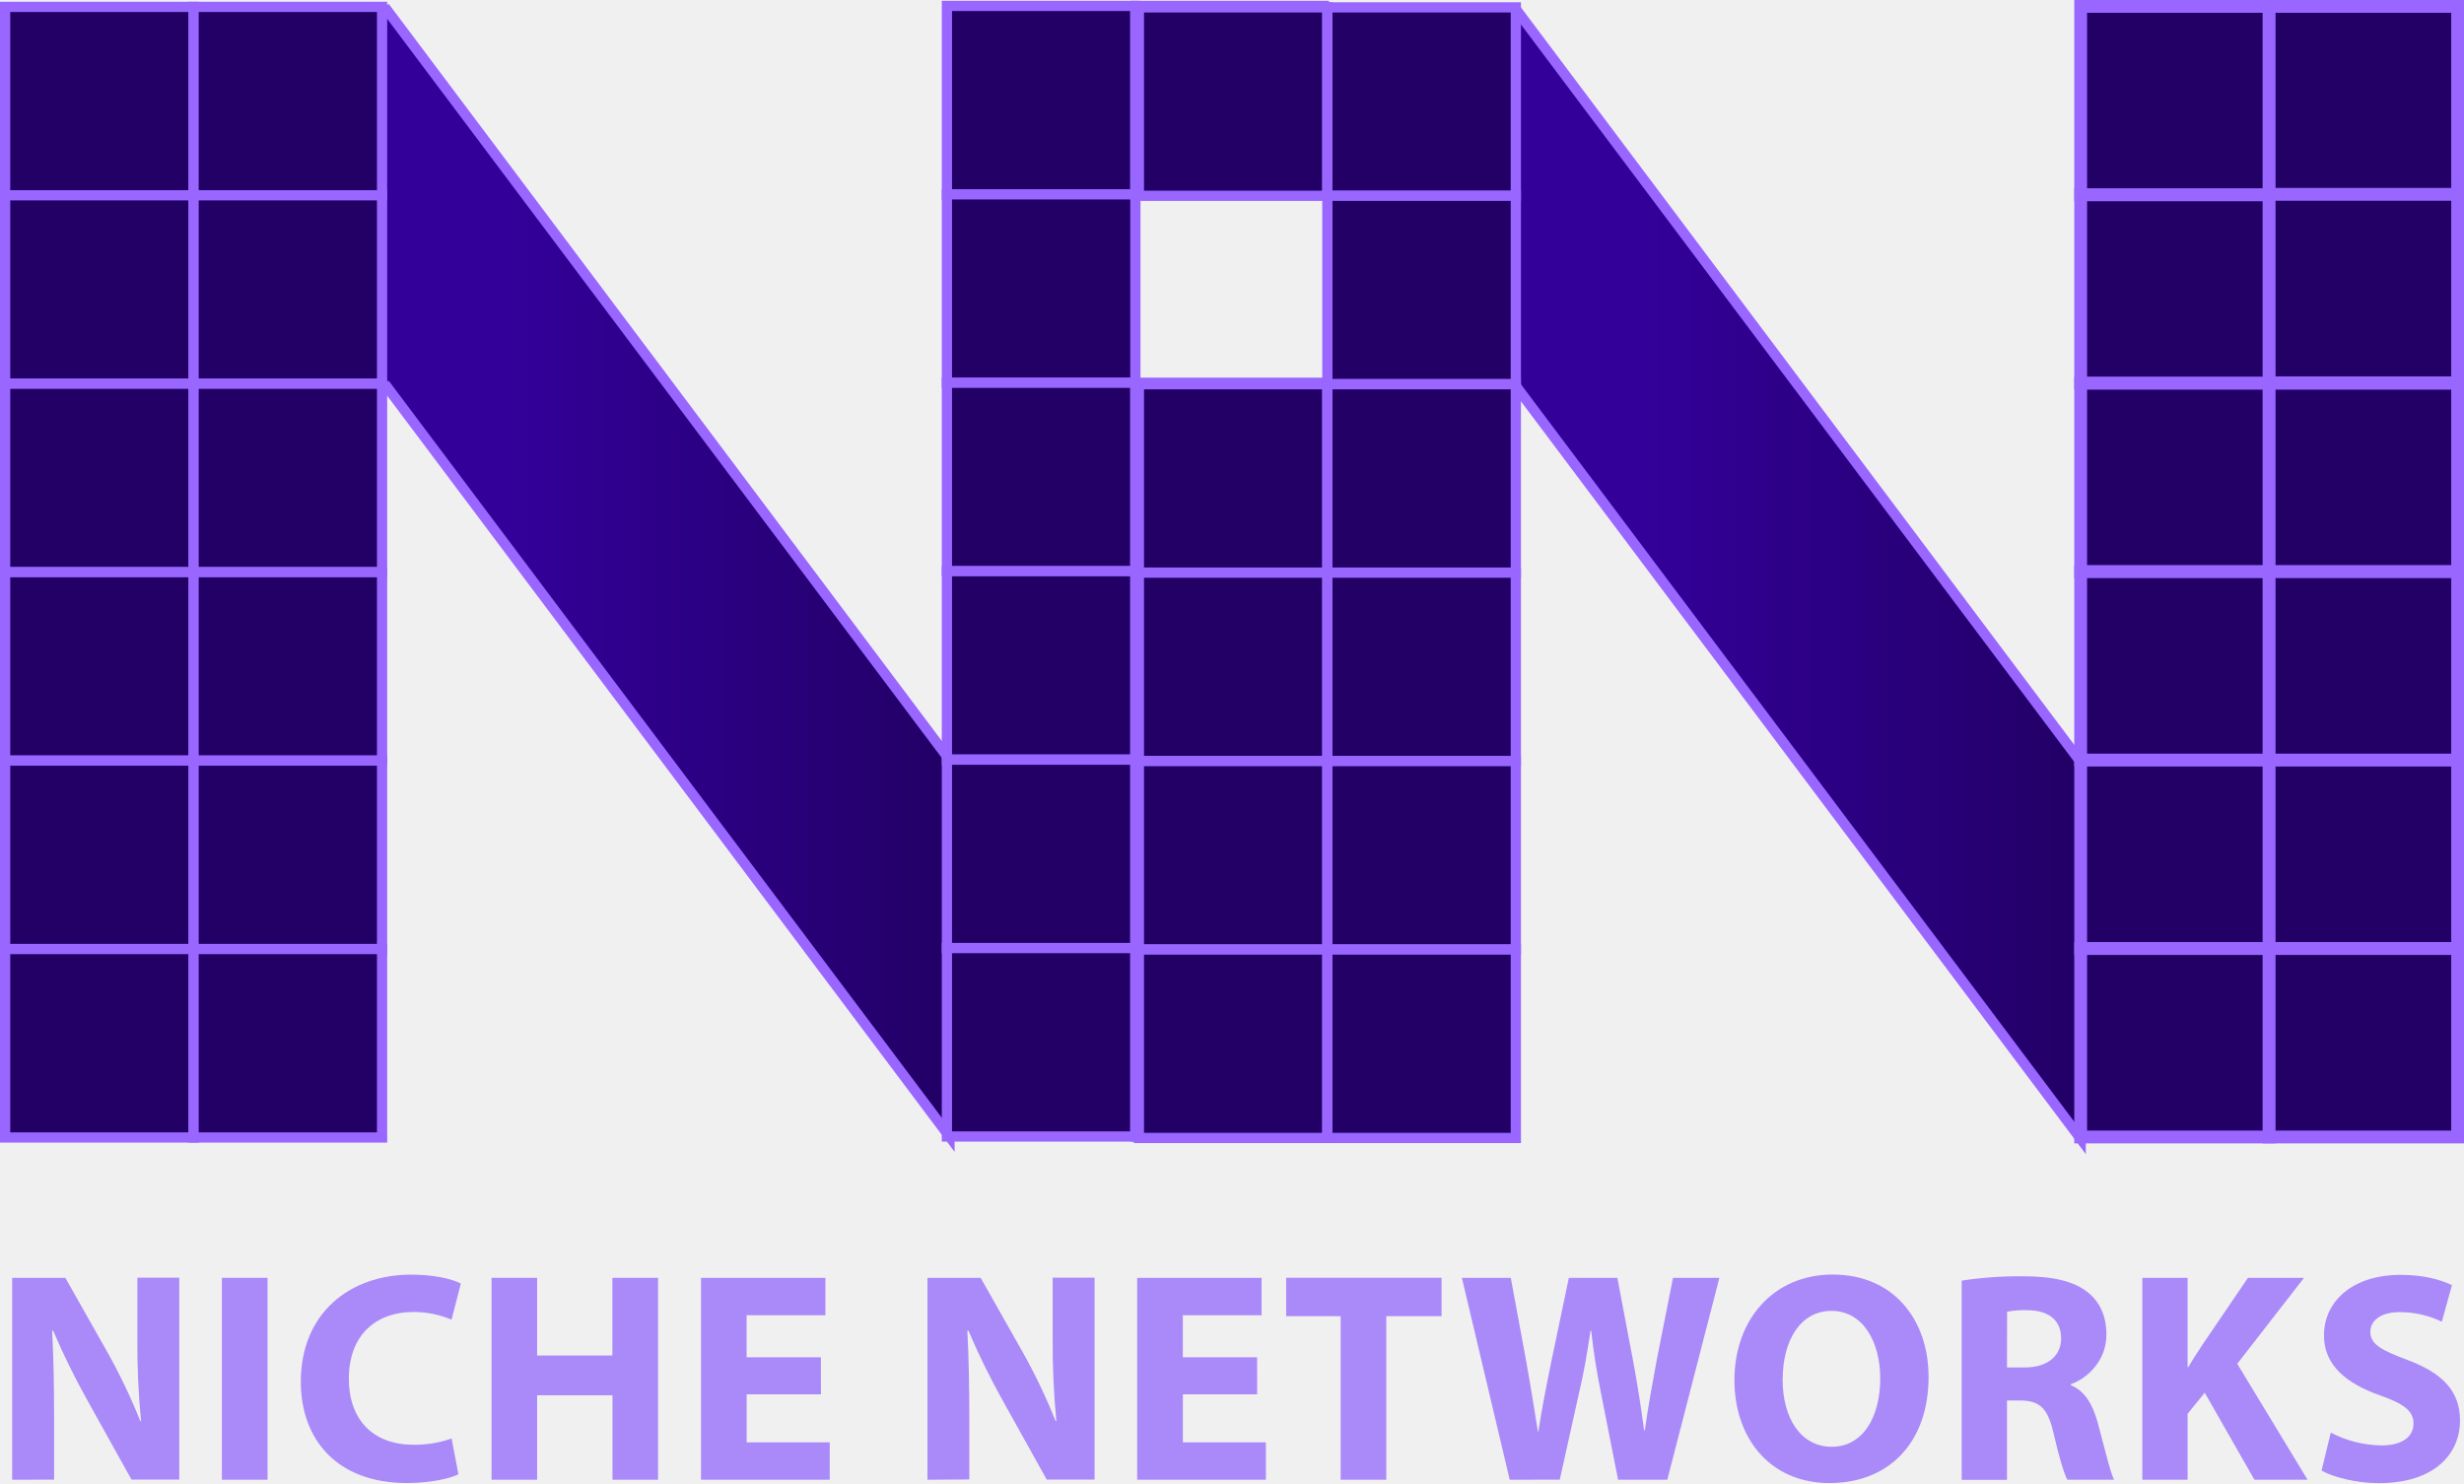
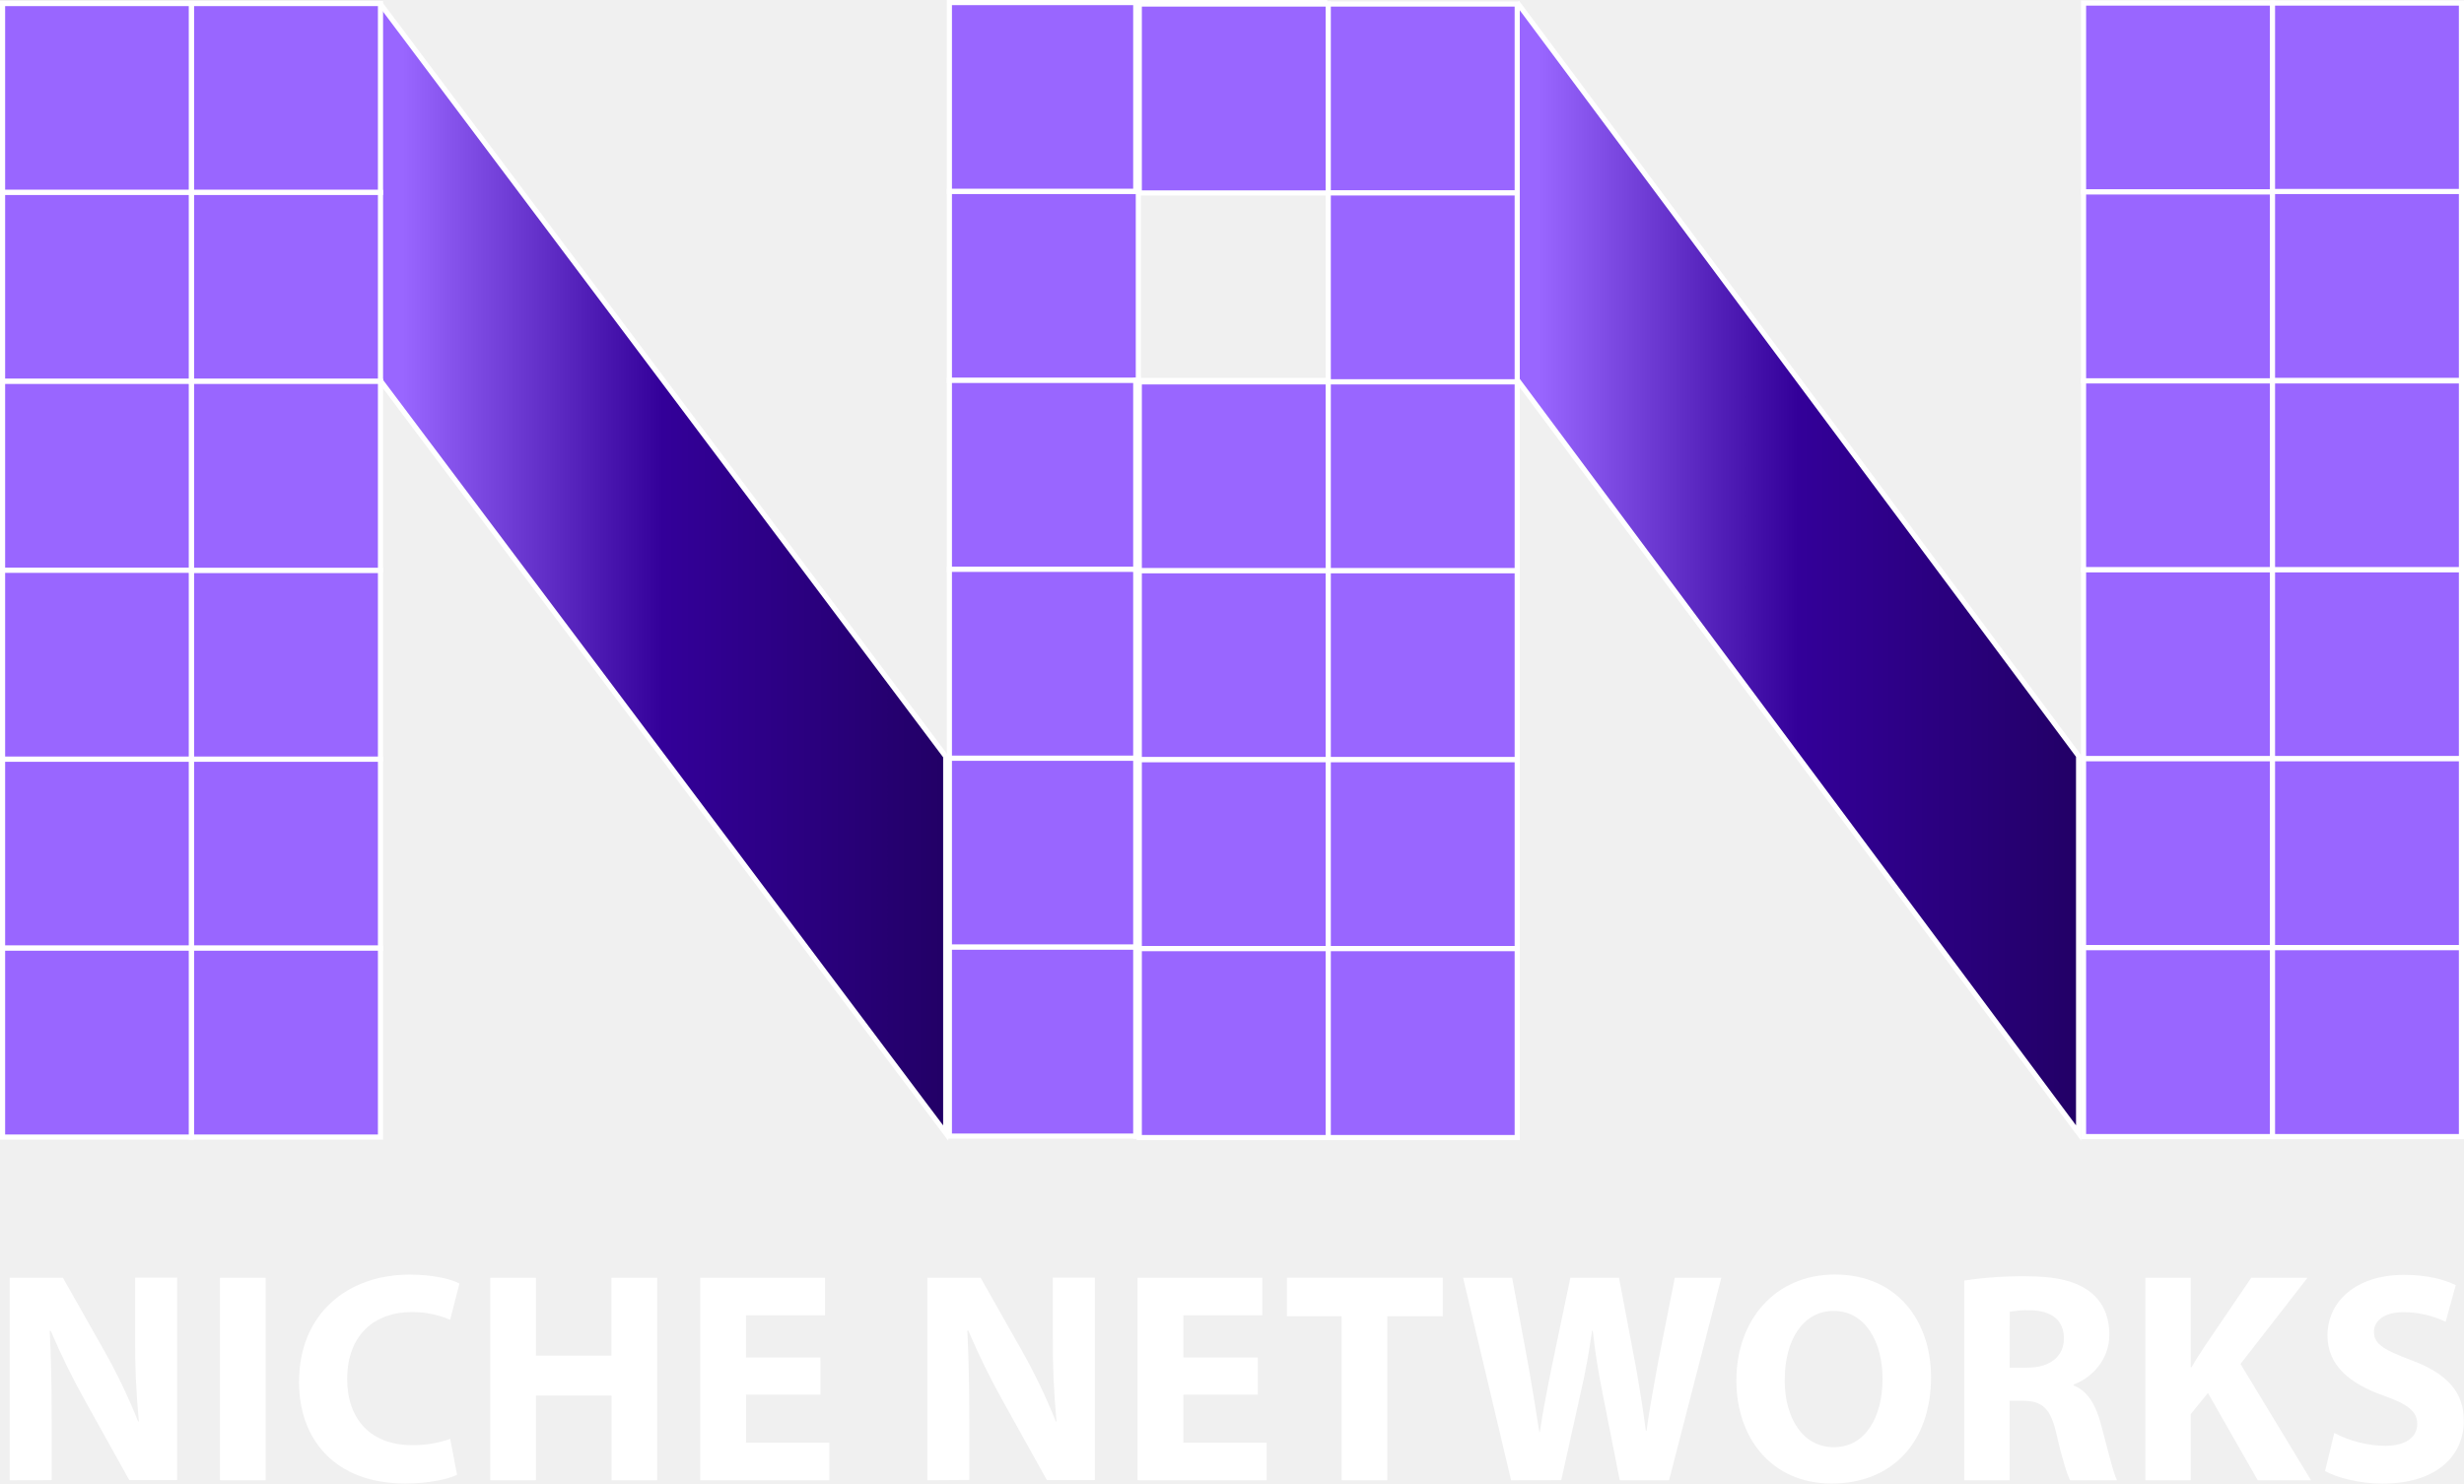
- <svg xmlns="http://www.w3.org/2000/svg" xmlns:xlink="http://www.w3.org/1999/xlink" id="Layer_1" data-name="Layer 1" viewBox="0 0 962.22 579.27">
+ <svg xmlns="http://www.w3.org/2000/svg" xmlns:xlink="http://www.w3.org/1999/xlink" id="Layer_1" data-name="Layer 1" viewBox="0 0 959.72 577.96">
  <defs>
-     <style>.cls-1,.cls-2,.cls-3,.cls-4{stroke:#96f;stroke-miterlimit:10;}.cls-1,.cls-2,.cls-3{stroke-width:4px;}.cls-1{fill:url(#linear-gradient);}.cls-2{fill:url(#linear-gradient-2);}.cls-3,.cls-4{fill:#206;}.cls-4{stroke-width:5px;}.cls-5{fill:#aa8af9;}</style>
-     <linearGradient id="linear-gradient" x1="591.94" y1="224.18" x2="812.53" y2="224.18" gradientUnits="userSpaceOnUse">
-       <stop offset="0.23" stop-color="#309" />
+     <style>.cls-1,.cls-2,.cls-4{stroke:#fff;stroke-miterlimit:10;stroke-width:2px;}.cls-1{fill:url(#linear-gradient);}.cls-2{fill:#96f;}.cls-3{fill:#fff;}.cls-4{fill:url(#linear-gradient-2);}</style>
+     <linearGradient id="linear-gradient" x1="590.94" y1="221.21" x2="809.6" y2="221.21" gradientUnits="userSpaceOnUse">
+       <stop offset="0.04" stop-color="#96f" />
+       <stop offset="0.5" stop-color="#309" />
      <stop offset="1" stop-color="#206" />
    </linearGradient>
-     <linearGradient id="linear-gradient-2" x1="150.19" y1="223.3" x2="370.78" y2="223.3" xlink:href="#linear-gradient" />
+     <linearGradient id="linear-gradient-2" x1="148.19" y1="221.49" x2="368.35" y2="221.49" xlink:href="#linear-gradient" />
  </defs>
-   <polyline class="cls-1" points="591.95 3.57 812.53 297.6 812.53 444.79 591.95 150.77" />
-   <polyline class="cls-2" points="150.19 2.69 370.78 296.72 370.78 443.91 150.19 149.89" />
-   <rect class="cls-3" x="2" y="2.69" width="73.6" height="73.6" />
-   <rect class="cls-3" x="2" y="76.28" width="73.6" height="73.6" />
-   <rect class="cls-3" x="75.6" y="2.69" width="73.6" height="73.6" />
-   <rect class="cls-3" x="75.6" y="76.28" width="73.6" height="73.6" />
-   <rect class="cls-3" x="2" y="149.89" width="73.6" height="73.6" />
-   <rect class="cls-3" x="2" y="223.49" width="73.6" height="73.6" />
-   <rect class="cls-3" x="75.6" y="149.89" width="73.6" height="73.6" />
-   <rect class="cls-3" x="75.6" y="223.49" width="73.6" height="73.6" />
-   <rect class="cls-3" x="2" y="297.09" width="73.6" height="73.6" />
-   <rect class="cls-3" x="2" y="370.69" width="73.6" height="73.6" />
-   <rect class="cls-3" x="75.6" y="297.09" width="73.6" height="73.6" />
-   <rect class="cls-3" x="75.6" y="370.69" width="73.6" height="73.6" />
-   <rect class="cls-3" x="369.78" y="2.31" width="73.6" height="73.6" />
-   <rect class="cls-3" x="369.78" y="75.91" width="73.6" height="73.6" />
-   <rect class="cls-3" x="443.37" y="2.31" width="73.6" height="73.6" />
-   <rect class="cls-3" x="369.78" y="149.51" width="73.6" height="73.6" />
-   <rect class="cls-3" x="369.78" y="223.11" width="73.6" height="73.6" />
-   <rect class="cls-3" x="443.37" y="149.51" width="73.6" height="73.6" />
-   <rect class="cls-3" x="443.37" y="223.11" width="73.6" height="73.6" />
-   <rect class="cls-3" x="369.78" y="296.72" width="73.6" height="73.6" />
-   <rect class="cls-3" x="369.78" y="370.31" width="73.6" height="73.6" />
-   <rect class="cls-3" x="443.37" y="296.72" width="73.6" height="73.6" />
-   <rect class="cls-3" x="443.37" y="370.31" width="73.6" height="73.6" />
-   <rect class="cls-3" x="444.75" y="2.88" width="73.6" height="73.6" />
-   <rect class="cls-3" x="518.35" y="2.88" width="73.6" height="73.6" />
-   <rect class="cls-3" x="518.35" y="76.47" width="73.6" height="73.6" />
-   <rect class="cls-3" x="444.75" y="150.08" width="73.6" height="73.6" />
-   <rect class="cls-3" x="444.75" y="223.67" width="73.6" height="73.6" />
-   <rect class="cls-3" x="518.35" y="150.08" width="73.6" height="73.6" />
-   <rect class="cls-3" x="518.35" y="223.67" width="73.6" height="73.6" />
-   <rect class="cls-3" x="444.75" y="297.28" width="73.6" height="73.6" />
-   <rect class="cls-3" x="444.75" y="370.88" width="73.6" height="73.6" />
-   <rect class="cls-3" x="518.35" y="297.28" width="73.6" height="73.6" />
-   <rect class="cls-3" x="518.35" y="370.88" width="73.6" height="73.6" />
-   <rect class="cls-4" x="812.53" y="2.5" width="73.6" height="73.6" />
-   <rect class="cls-4" x="812.53" y="76.1" width="73.6" height="73.6" />
-   <rect class="cls-4" x="886.13" y="2.5" width="73.6" height="73.6" />
-   <rect class="cls-4" x="812.53" y="149.7" width="73.6" height="73.6" />
-   <rect class="cls-4" x="812.53" y="223.3" width="73.6" height="73.6" />
-   <rect class="cls-4" x="886.13" y="149.7" width="73.6" height="73.6" />
-   <rect class="cls-4" x="886.13" y="223.3" width="73.6" height="73.6" />
-   <rect class="cls-4" x="812.53" y="296.9" width="73.6" height="73.6" />
-   <rect class="cls-4" x="812.53" y="370.5" width="73.6" height="73.6" />
-   <rect class="cls-4" x="886.13" y="296.9" width="73.6" height="73.6" />
-   <rect class="cls-4" x="886.13" y="370.5" width="73.6" height="73.6" />
-   <rect class="cls-4" x="886.13" y="75.91" width="73.6" height="73.6" />
-   <path class="cls-5" d="M132,691.12V612.26h20.77l16.37,28.93a226.41,226.41,0,0,1,12.89,27l.3,0a311.39,311.39,0,0,1-1.44-33v-23h16.37v78.86H178.59l-16.9-30.37A286.86,286.86,0,0,1,148,632.89l-.39,0c.55,10.45.77,21.61.77,34.49v23.7Z" transform="translate(-127.25 -113.14)" />
-   <path class="cls-5" d="M231.73,612.26v78.86H213.9V612.26Z" transform="translate(-127.25 -113.14)" />
-   <path class="cls-5" d="M306.27,689c-3.2,1.58-10.67,3.4-20.16,3.4-27.31,0-41.39-17.07-41.39-39.55C244.72,625.91,264,611,287.8,611c9.27,0,16.32,1.81,19.41,3.5l-3.63,14.1a37.44,37.44,0,0,0-15-3c-14.07,0-25.1,8.57-25.1,26.1,0,15.81,9.32,25.74,25.2,25.74A42.84,42.84,0,0,0,303.61,675Z" transform="translate(-127.25 -113.14)" />
-   <path class="cls-5" d="M337,612.26v30.33h29.4V612.26h17.83v78.86H366.43v-33H337v33H319.2V612.26Z" transform="translate(-127.25 -113.14)" />
-   <path class="cls-5" d="M447.83,657.76h-29v18.75h32.44v14.61H401V612.26h48.58v14.61H418.81v16.42h29Z" transform="translate(-127.25 -113.14)" />
-   <path class="cls-5" d="M489.43,691.12V612.26h20.78l16.37,28.93a226.41,226.41,0,0,1,12.89,27l.3,0a311.39,311.39,0,0,1-1.44-33v-23H554.7v78.86H536l-16.9-30.37a286.86,286.86,0,0,1-13.7-27.86l-.39,0c.55,10.45.77,21.61.77,34.49v23.7Z" transform="translate(-127.25 -113.14)" />
-   <path class="cls-5" d="M618.18,657.76h-29v18.75H621.6v14.61H571.33V612.26h48.59v14.61H589.16v16.42h29Z" transform="translate(-127.25 -113.14)" />
-   <path class="cls-5" d="M650.79,627.23H629.51v-15H690.2v15H668.62v63.89H650.79Z" transform="translate(-127.25 -113.14)" />
-   <path class="cls-5" d="M716.81,691.12l-18.68-78.86h19.1l6,32.47c1.69,9.39,3.33,19.63,4.59,27.59H728c1.27-8.57,3.16-18,5.15-27.81l6.75-32.25h18.95l6.3,33.28c1.69,9.21,3,17.63,4.16,26.36h.24c1.23-8.79,2.9-17.94,4.64-27.39l6.38-32.25h18.12l-20.34,78.86H759.13l-6.71-34c-1.57-7.88-2.81-15.32-3.8-24.26h-.24c-1.33,8.88-2.6,16.36-4.49,24.32l-7.53,33.9Z" transform="translate(-127.25 -113.14)" />
-   <path class="cls-5" d="M880.38,650.9c0,25.87-15.62,41.51-38.68,41.51-23.38,0-37.14-17.69-37.14-40.18,0-23.58,15.16-41.26,38.39-41.26C867.15,611,880.38,629.08,880.38,650.9Zm-57,1c0,15.45,7.28,26.34,19.17,26.34,12.06,0,18.95-11.39,18.95-26.73,0-14.21-6.72-26.35-19-26.35C830.46,625.15,823.41,636.55,823.41,651.89Z" transform="translate(-127.25 -113.14)" />
-   <path class="cls-5" d="M893.31,613.34a150.48,150.48,0,0,1,23.7-1.7c11.7,0,19.89,1.79,25.52,6.25,4.71,3.74,7.3,9.28,7.3,16.53,0,10-7.14,17-13.92,19.39v.37c5.47,2.21,8.55,7.44,10.53,14.68,2.44,8.93,4.82,19.21,6.37,22.26H934.55c-1.21-2.28-3.18-8.62-5.42-18.38s-5.51-12.49-12.85-12.58H911v31H893.31ZM911,647.25h7c8.85,0,14.14-4.5,14.14-11.36,0-7.22-5-10.91-13.09-11a36.83,36.83,0,0,0-8,.6Z" transform="translate(-127.25 -113.14)" />
-   <path class="cls-5" d="M963.86,612.26h17.67v34.86h.29c1.73-3,3.62-5.84,5.42-8.6l17.85-26.26H1027l-26.08,33.56,27.46,45.3h-20.75l-19.41-34-6.69,8.25v25.75H963.86Z" transform="translate(-127.25 -113.14)" />
-   <path class="cls-5" d="M1037.45,672.71a44,44,0,0,0,19.77,5c8.19,0,12.53-3.4,12.53-8.59,0-4.85-3.76-7.7-13.21-11-13.15-4.66-21.75-11.83-21.75-23.35,0-13.45,11.29-23.67,29.83-23.67,9,0,15.49,1.79,20.14,4l-3.94,14.3a37.89,37.89,0,0,0-16.46-3.75c-7.77,0-11.47,3.6-11.47,7.63,0,5,4.36,7.23,14.59,11.09,14,5.22,20.43,12.46,20.43,23.61,0,13.17-10.08,24.47-31.79,24.47-8.94,0-17.88-2.43-22.28-4.9Z" transform="translate(-127.25 -113.14)" />
+   <polyline class="cls-1" points="590.95 1 809.6 294.5 809.6 441.42 590.95 147.94" />
+   <rect class="cls-2" x="811.53" y="1.19" width="73.6" height="73.6" />
+   <rect class="cls-2" x="811.53" y="74.78" width="73.6" height="73.6" />
+   <rect class="cls-2" x="885.13" y="1.19" width="73.6" height="73.6" />
+   <rect class="cls-2" x="811.53" y="148.39" width="73.6" height="73.6" />
+   <rect class="cls-2" x="811.53" y="221.99" width="73.6" height="73.6" />
+   <rect class="cls-2" x="885.13" y="148.39" width="73.6" height="73.6" />
+   <rect class="cls-2" x="885.13" y="221.99" width="73.6" height="73.6" />
+   <rect class="cls-2" x="811.53" y="295.59" width="73.6" height="73.6" />
+   <rect class="cls-2" x="811.53" y="369.19" width="73.6" height="73.6" />
+   <rect class="cls-2" x="885.13" y="295.59" width="73.6" height="73.6" />
+   <rect class="cls-2" x="885.13" y="369.19" width="73.6" height="73.6" />
+   <rect class="cls-2" x="885.13" y="74.6" width="73.6" height="73.6" />
+   <path class="cls-3" d="M132,691.12V612.26h20.77l16.37,28.93a226.41,226.41,0,0,1,12.89,27l.3,0a311.39,311.39,0,0,1-1.44-33v-23h16.37v78.86H178.59l-16.9-30.37A286.86,286.86,0,0,1,148,632.89l-.39,0c.55,10.45.77,21.61.77,34.49v23.7Z" transform="translate(-128.25 -114.45)" />
+   <path class="cls-3" d="M231.73,612.26v78.86H213.9V612.26Z" transform="translate(-128.25 -114.45)" />
+   <path class="cls-3" d="M306.27,689c-3.2,1.58-10.67,3.4-20.16,3.4-27.31,0-41.39-17.07-41.39-39.55C244.72,625.91,264,611,287.8,611c9.27,0,16.32,1.81,19.41,3.5l-3.63,14.1a37.44,37.44,0,0,0-15-3c-14.07,0-25.1,8.57-25.1,26.1,0,15.81,9.32,25.74,25.2,25.74A42.84,42.84,0,0,0,303.61,675Z" transform="translate(-128.25 -114.45)" />
+   <path class="cls-3" d="M337,612.26v30.33h29.4V612.26h17.83v78.86H366.43v-33H337v33H319.2V612.26Z" transform="translate(-128.25 -114.45)" />
+   <path class="cls-3" d="M447.83,657.76h-29v18.75h32.44v14.61H401V612.26h48.58v14.61H418.81v16.42h29Z" transform="translate(-128.25 -114.45)" />
+   <path class="cls-3" d="M489.43,691.12V612.26h20.78l16.37,28.93a226.41,226.41,0,0,1,12.89,27l.3,0a311.39,311.39,0,0,1-1.44-33v-23H554.7v78.86H536l-16.9-30.37a286.86,286.86,0,0,1-13.7-27.86l-.39,0c.55,10.45.77,21.61.77,34.49v23.7Z" transform="translate(-128.25 -114.45)" />
+   <path class="cls-3" d="M618.18,657.76h-29v18.75H621.6v14.61H571.33V612.26h48.59v14.61H589.16v16.42h29Z" transform="translate(-128.25 -114.45)" />
+   <path class="cls-3" d="M650.79,627.23H629.51v-15H690.2v15H668.62v63.89H650.79Z" transform="translate(-128.25 -114.45)" />
+   <path class="cls-3" d="M716.81,691.12l-18.68-78.86h19.1l6,32.47c1.69,9.39,3.33,19.63,4.59,27.59H728c1.27-8.57,3.16-18,5.15-27.81l6.75-32.25h18.95l6.3,33.28c1.69,9.21,3,17.63,4.16,26.36h.24c1.23-8.79,2.9-17.94,4.64-27.39l6.38-32.25h18.12l-20.34,78.86H759.13l-6.71-34c-1.57-7.88-2.81-15.32-3.8-24.26h-.24c-1.33,8.88-2.6,16.36-4.49,24.32l-7.53,33.9Z" transform="translate(-128.25 -114.45)" />
+   <path class="cls-3" d="M880.38,650.9c0,25.87-15.62,41.51-38.68,41.51-23.38,0-37.14-17.69-37.14-40.18,0-23.58,15.16-41.26,38.39-41.26C867.15,611,880.38,629.08,880.38,650.9Zm-57,1c0,15.45,7.28,26.34,19.17,26.34,12.06,0,18.95-11.39,18.95-26.73,0-14.21-6.72-26.35-19-26.35C830.46,625.15,823.41,636.55,823.41,651.89Z" transform="translate(-128.25 -114.45)" />
+   <path class="cls-3" d="M893.31,613.34a150.48,150.48,0,0,1,23.7-1.7c11.7,0,19.89,1.79,25.52,6.25,4.71,3.74,7.3,9.28,7.3,16.53,0,10-7.14,17-13.92,19.39v.37c5.47,2.21,8.55,7.44,10.53,14.68,2.44,8.93,4.82,19.21,6.37,22.26H934.55c-1.21-2.28-3.18-8.62-5.42-18.38s-5.51-12.49-12.85-12.58H911v31H893.31ZM911,647.25h7c8.85,0,14.14-4.5,14.14-11.36,0-7.22-5-10.91-13.09-11a36.83,36.83,0,0,0-8,.6Z" transform="translate(-128.25 -114.45)" />
+   <path class="cls-3" d="M963.86,612.26h17.67v34.86h.29c1.73-3,3.62-5.84,5.42-8.6l17.85-26.26H1027l-26.08,33.56,27.46,45.3h-20.75l-19.41-34-6.69,8.25v25.75H963.86Z" transform="translate(-128.25 -114.45)" />
+   <path class="cls-3" d="M1037.45,672.71a44,44,0,0,0,19.77,5c8.19,0,12.53-3.4,12.53-8.59,0-4.85-3.76-7.7-13.21-11-13.15-4.66-21.75-11.83-21.75-23.35,0-13.45,11.29-23.67,29.83-23.67,9,0,15.49,1.79,20.14,4l-3.94,14.3a37.89,37.89,0,0,0-16.46-3.75c-7.77,0-11.47,3.6-11.47,7.63,0,5,4.36,7.23,14.59,11.09,14,5.22,20.43,12.46,20.43,23.61,0,13.17-10.08,24.47-31.79,24.47-8.94,0-17.88-2.43-22.28-4.9Z" transform="translate(-128.25 -114.45)" />
+   <rect class="cls-2" x="1" y="1.38" width="73.6" height="73.6" />
+   <rect class="cls-2" x="1" y="74.97" width="73.6" height="73.6" />
+   <rect class="cls-2" x="1" y="148.58" width="73.6" height="73.6" />
+   <rect class="cls-2" x="1" y="222.17" width="73.6" height="73.6" />
+   <rect class="cls-2" x="74.6" y="222.17" width="73.6" height="73.6" />
+   <rect class="cls-2" x="1" y="295.78" width="73.6" height="73.6" />
+   <rect class="cls-2" x="1" y="369.38" width="73.6" height="73.6" />
+   <rect class="cls-2" x="74.6" y="295.78" width="73.6" height="73.6" />
+   <rect class="cls-2" x="74.6" y="369.38" width="73.6" height="73.6" />
+   <rect class="cls-2" x="369.78" y="1" width="73.6" height="73.6" />
+   <rect class="cls-2" x="369.78" y="74.6" width="73.6" height="73.6" />
+   <rect class="cls-2" x="442.37" y="1" width="73.6" height="73.6" />
+   <rect class="cls-2" x="369.78" y="148.2" width="73.6" height="73.6" />
+   <rect class="cls-2" x="369.78" y="221.8" width="73.6" height="73.6" />
+   <rect class="cls-2" x="442.37" y="148.2" width="73.6" height="73.6" />
+   <rect class="cls-2" x="442.37" y="221.8" width="73.6" height="73.6" />
+   <rect class="cls-2" x="369.78" y="295.4" width="73.6" height="73.6" />
+   <rect class="cls-2" x="369.78" y="369" width="73.6" height="73.6" />
+   <rect class="cls-2" x="442.37" y="295.4" width="73.6" height="73.6" />
+   <rect class="cls-2" x="442.37" y="369" width="73.6" height="73.6" />
+   <rect class="cls-2" x="443.75" y="1.57" width="73.6" height="73.6" />
+   <rect class="cls-2" x="517.35" y="1.57" width="73.6" height="73.6" />
+   <rect class="cls-2" x="517.35" y="75.16" width="73.6" height="73.6" />
+   <rect class="cls-2" x="443.75" y="148.77" width="73.6" height="73.6" />
+   <rect class="cls-2" x="443.75" y="222.36" width="73.6" height="73.6" />
+   <rect class="cls-2" x="517.35" y="148.77" width="73.6" height="73.6" />
+   <rect class="cls-2" x="517.35" y="222.36" width="73.6" height="73.6" />
+   <rect class="cls-2" x="443.75" y="295.97" width="73.6" height="73.6" />
+   <rect class="cls-2" x="443.75" y="369.57" width="73.6" height="73.6" />
+   <rect class="cls-2" x="517.35" y="295.97" width="73.6" height="73.6" />
+   <rect class="cls-2" x="517.35" y="369.57" width="73.6" height="73.6" />
+   <polyline class="cls-4" points="148.19 1.56 368.35 294.69 368.35 441.42 148.19 148.31" />
+   <rect class="cls-2" x="74.6" y="1.38" width="73.6" height="73.6" />
+   <rect class="cls-2" x="74.6" y="74.97" width="73.6" height="73.6" />
+   <rect class="cls-2" x="74.6" y="148.58" width="73.6" height="73.6" />
</svg>
